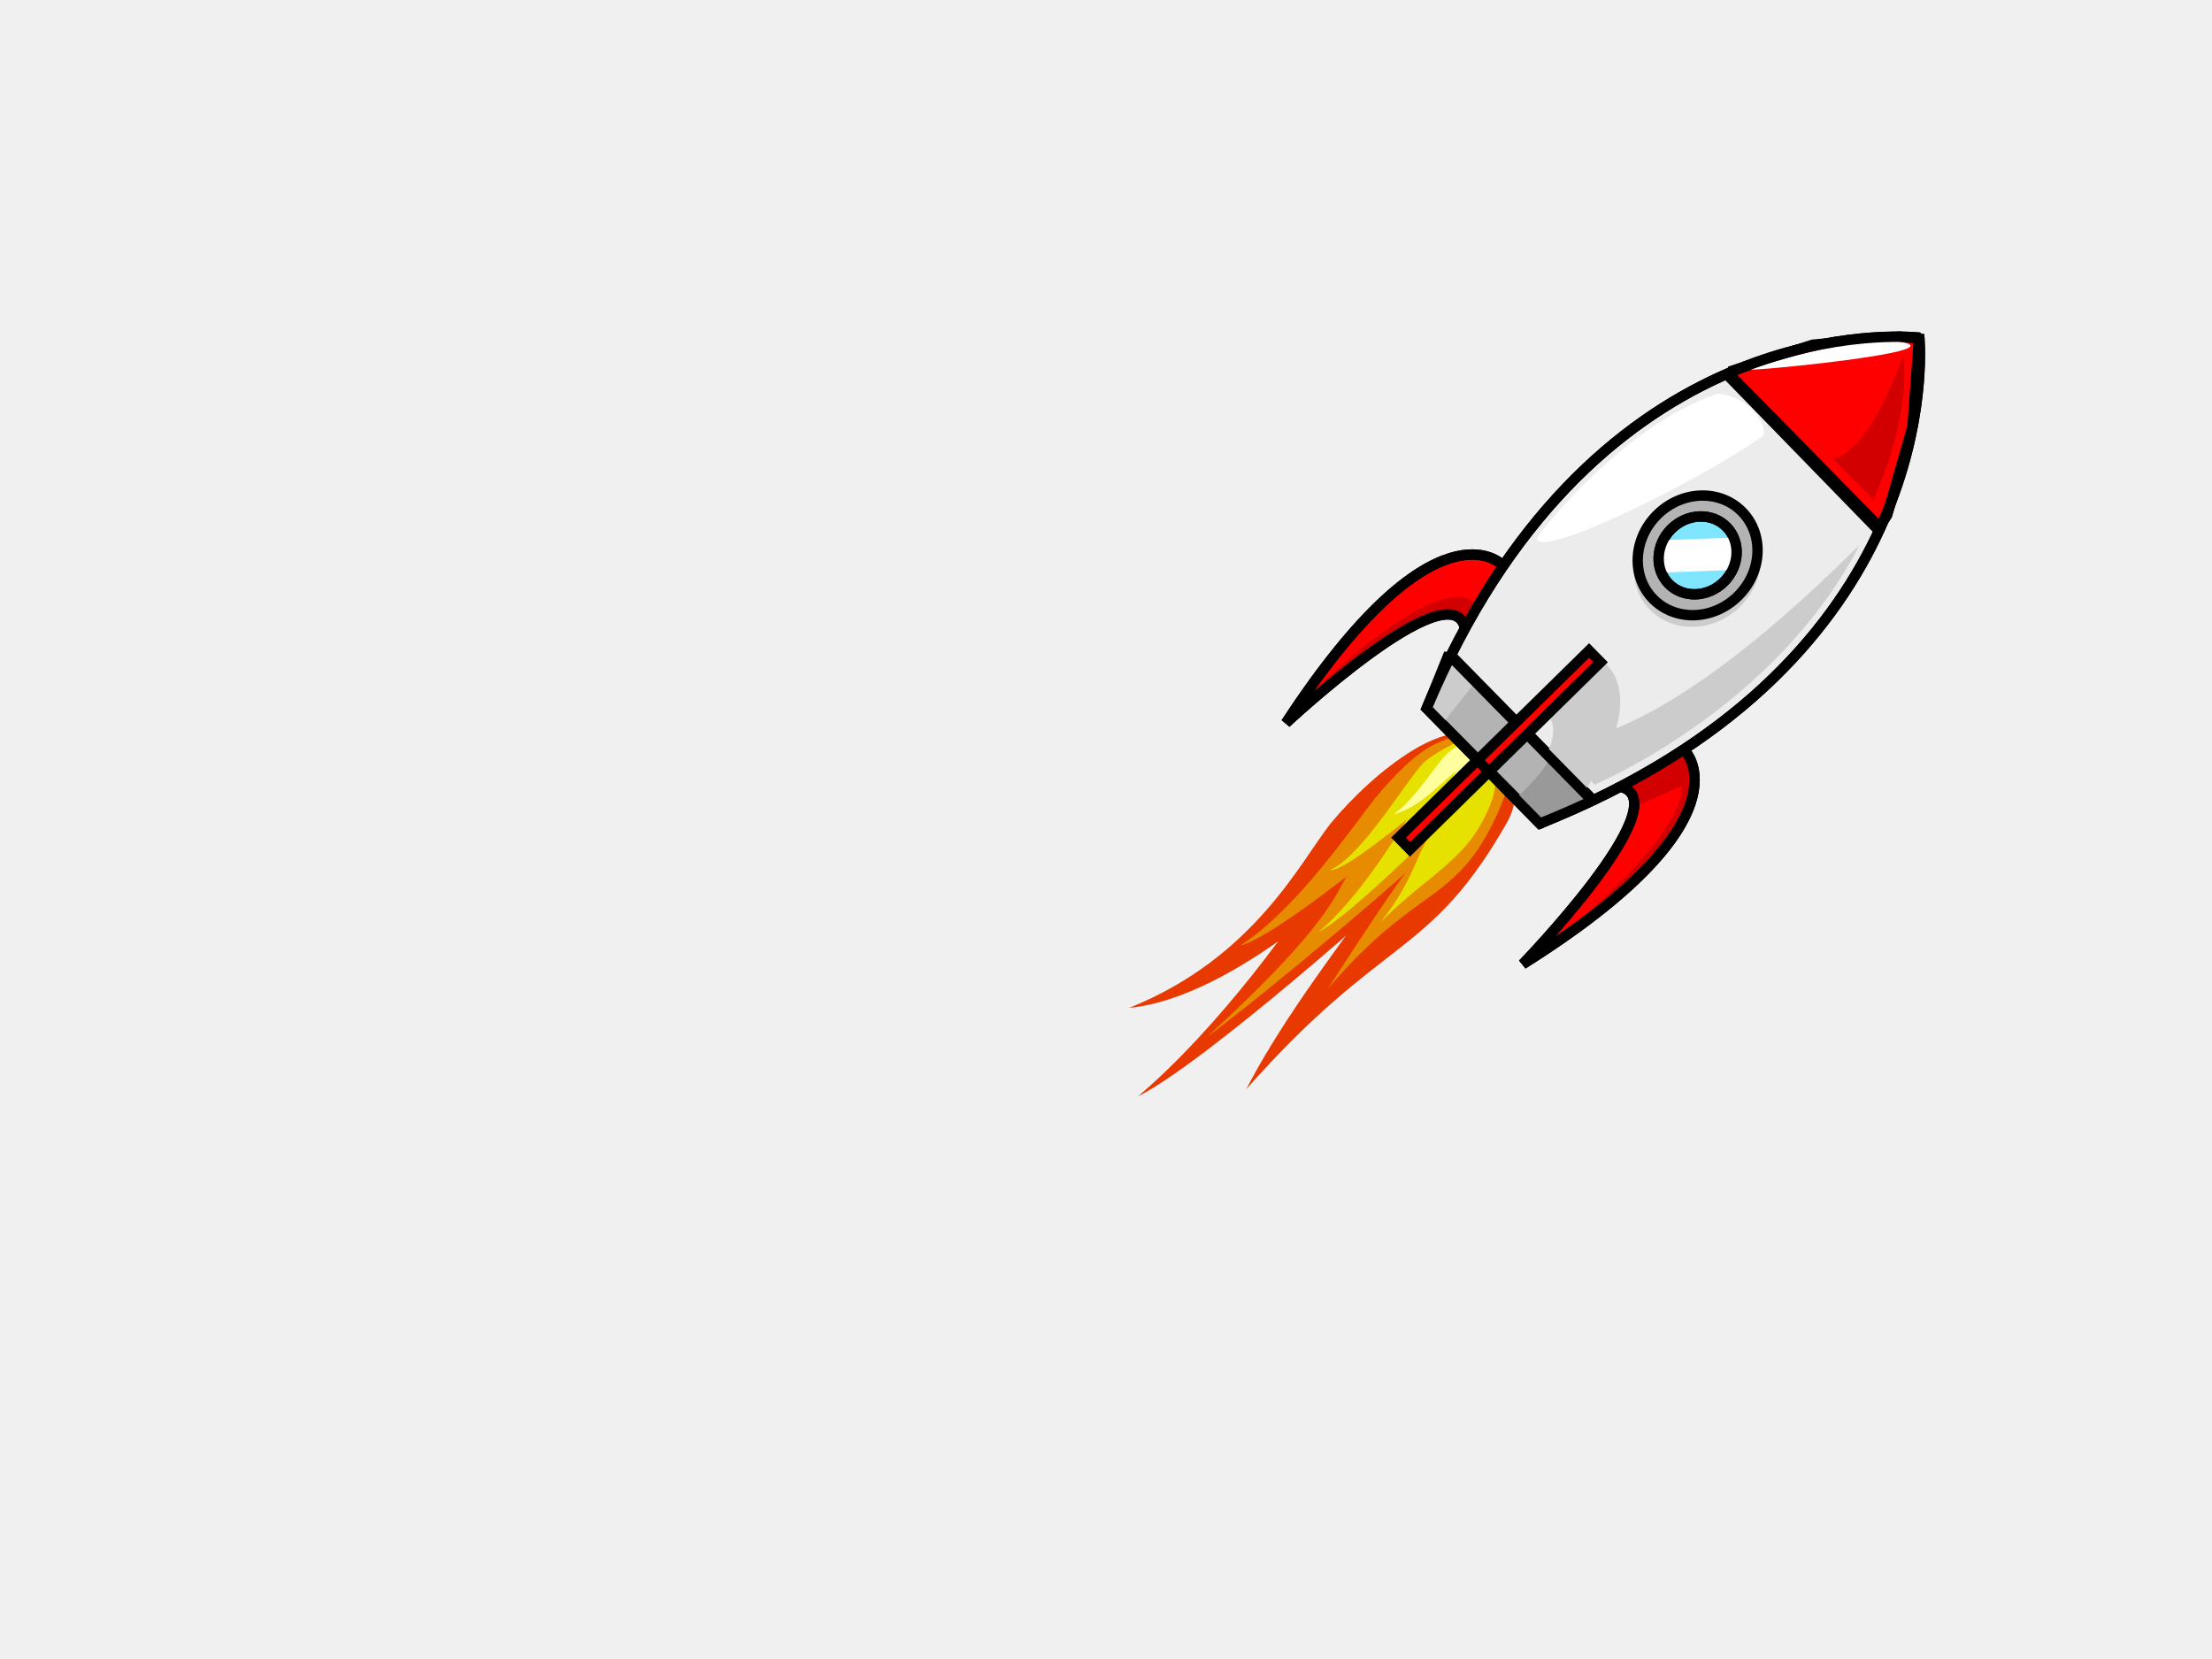
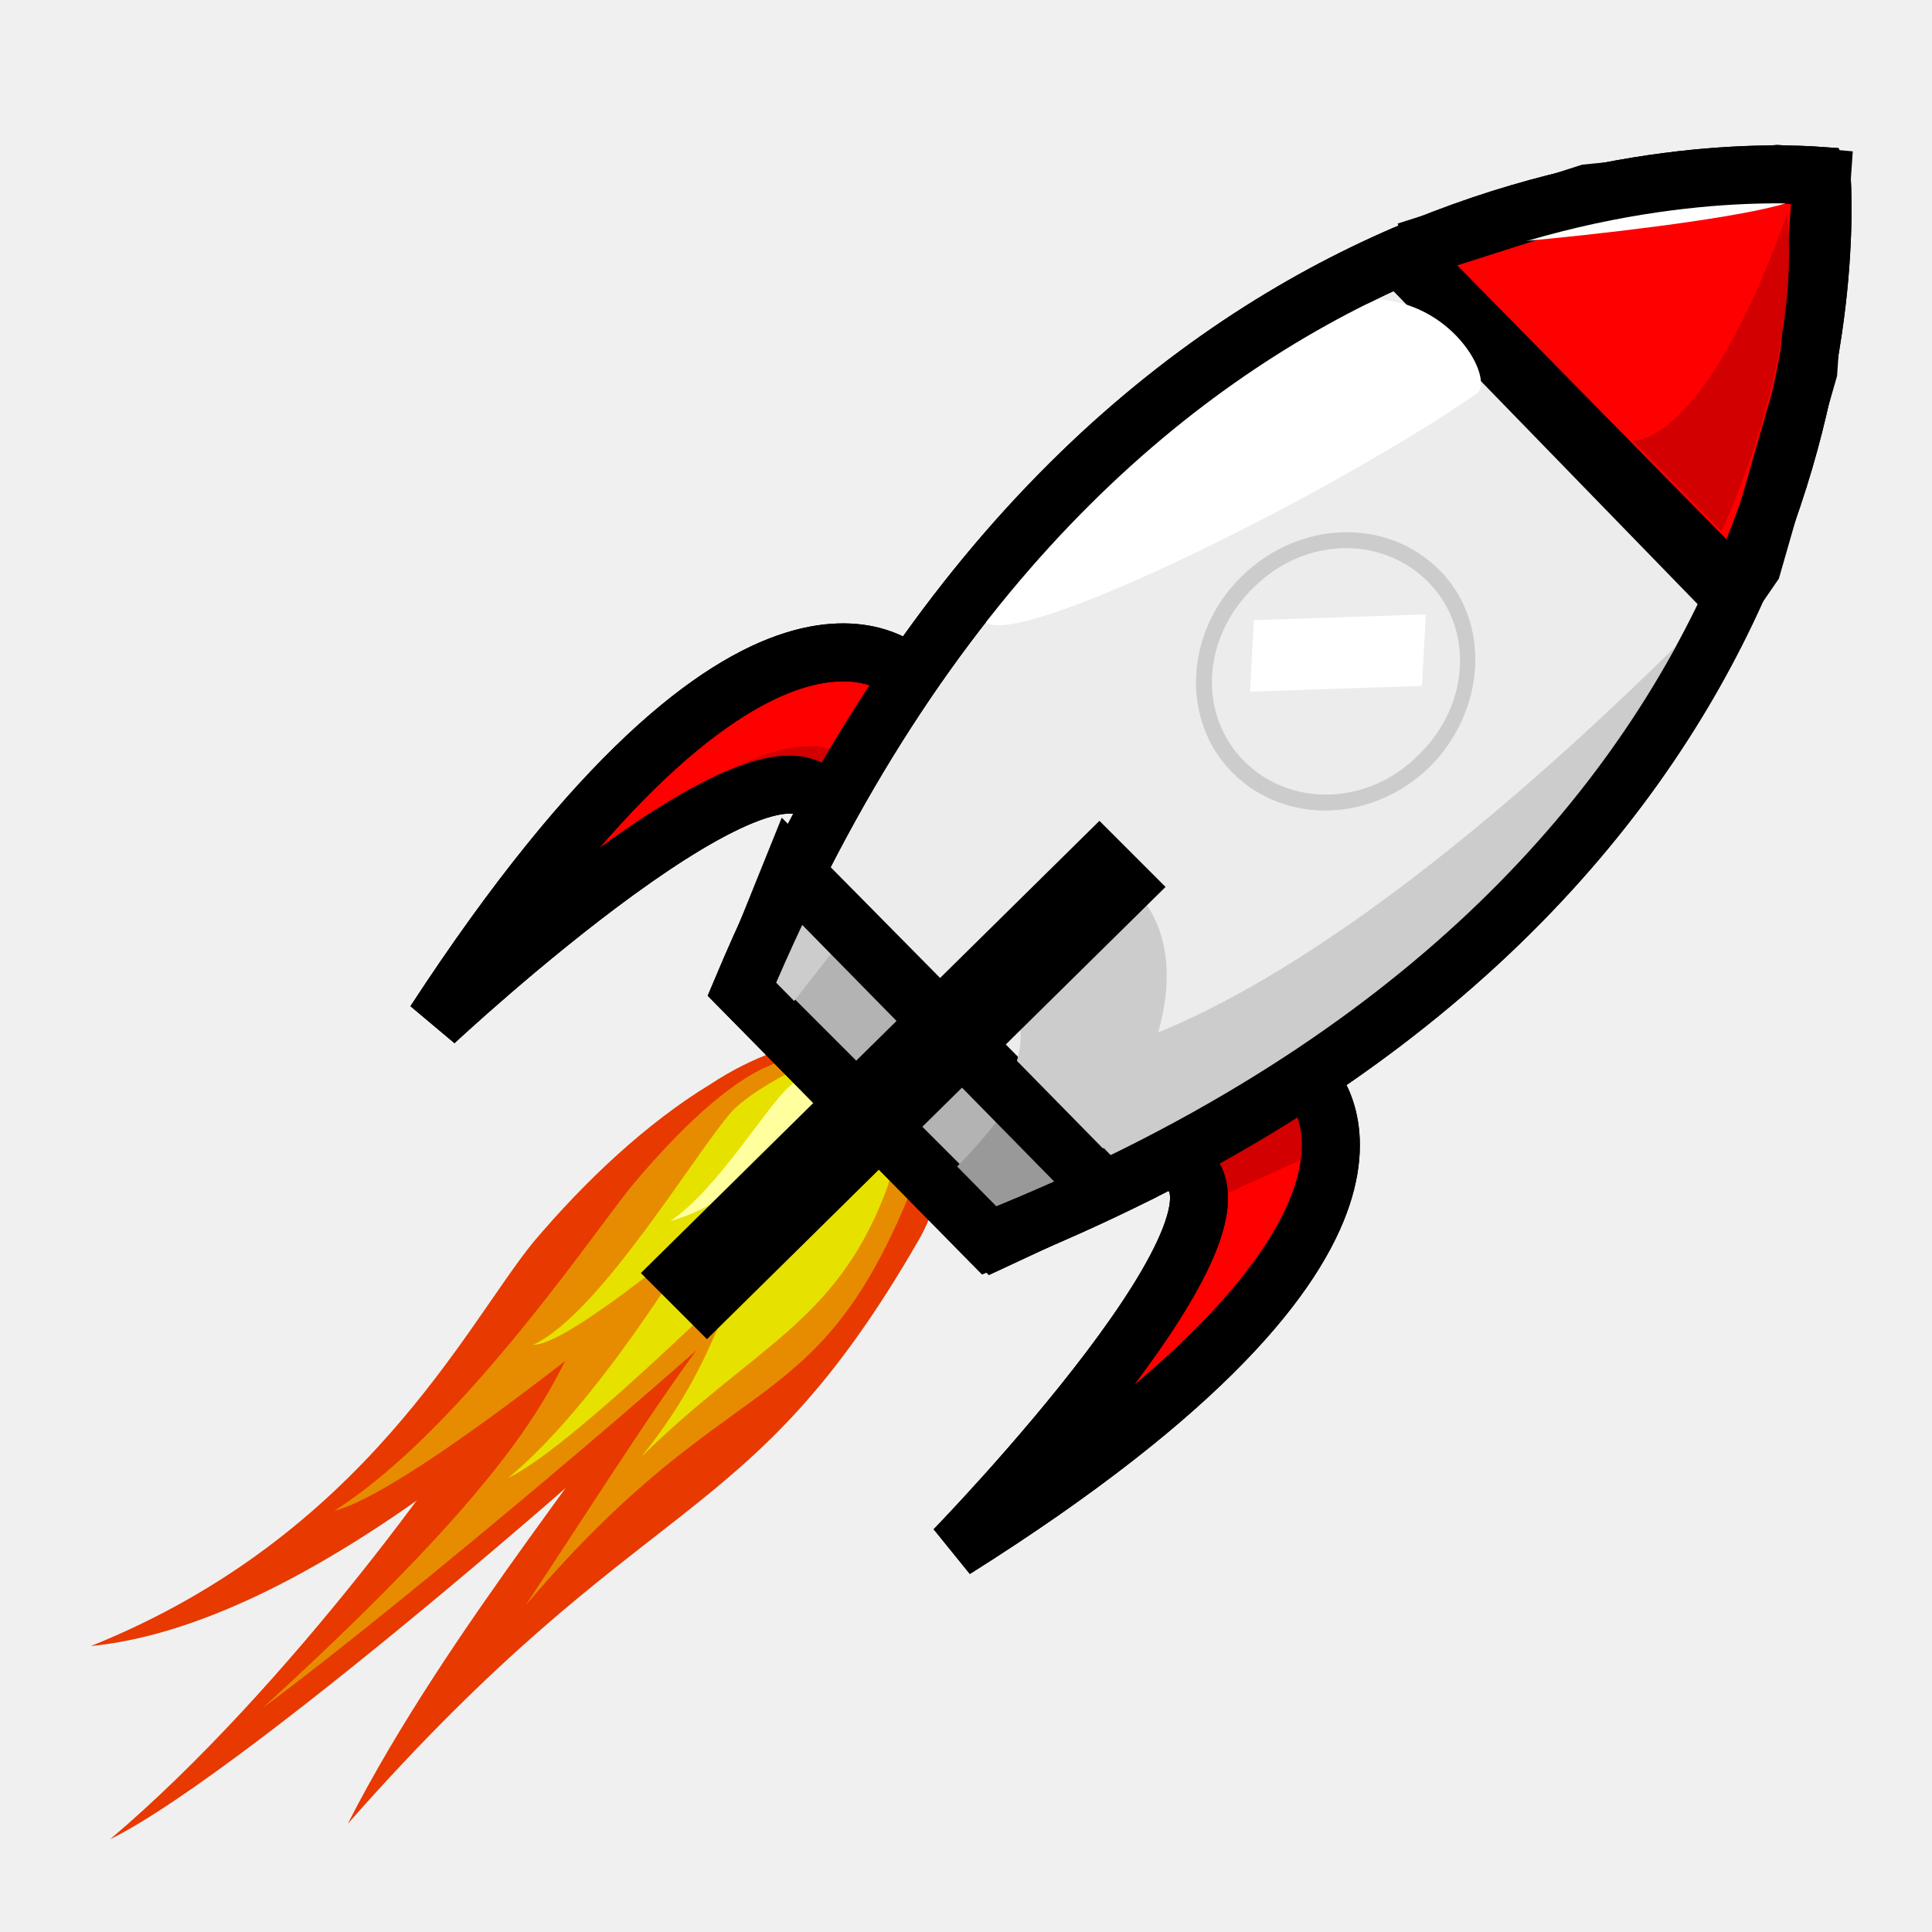
- <svg xmlns="http://www.w3.org/2000/svg" width="640" height="480">
+ <svg xmlns="http://www.w3.org/2000/svg" version="1.1" id="Layer_1" x="0px" y="0px" viewBox="0 0 100 100" style="enable-background:new 0 0 100 100;" xml:space="preserve">
+   <style type="text/css">
+ 	.st0{fill:#E73900;}
+ 	.st1{fill:#E78C00;}
+ 	.st2{fill:#E7E100;}
+ 	.st3{fill:#FFFF9E;}
+ 	.st4{fill:#ECECEC;stroke:#000000;stroke-width:3;}
+ 	.st5{fill:#CCCCCC;}
+ 	.st6{fill:#FF0000;stroke:#000000;stroke-width:3;}
+ 	.st7{fill:#B3B3B3;stroke:#000000;stroke-width:3;}
+ 	.st8{fill:#D20000;}
+ 	.st9{fill:#999999;}
+ 	.st10{fill:none;stroke:#000000;stroke-width:3;}
+ 	.st11{fill:#FF0000;stroke:#000000;stroke-width:3;stroke-linecap:round;}
+ 	.st12{fill:#FFFFFF;}
+ </style>
+   <path id="svg_27" class="st0" d="M47.6,64.1C38.7,79.6,33.6,76.7,18,94.4C23.3,84,32.3,73.7,34.1,69.8c1.5-3,3.9-6,6.7-8.7  c2.2-2.2,3.7-6,6.1-7.7C45.3,58.2,50.4,59.1,47.6,64.1z" />
+   <path id="svg_26" class="st0" d="M46.1,55.6c-2.3,2.3-2.2,4.5-3.5,6.8c-0.6,2.2-2.5,4.6-4.6,6.7C34.6,72.6,13,91.6,5.7,95.2  c9.1-7.7,18.5-20.6,21.1-25.4c2.1-3.6,5.2-7.2,8.7-10.2c2.7-2.5,5.2-3.1,8-5C45.3,53.8,46.1,54.3,46.1,55.6z" />
+   <path id="svg_25" class="st0" d="M46.6,53.7c-2.3,1.7-5,5.5-6.7,7.6c-1.2,2.2-3.3,4.2-5.4,5.8C31.1,69.8,16.9,84,4.7,85.2  c14.2-5.7,19.4-16.6,22.9-20.9c2.7-3.2,5.9-6.2,9.2-8.2C41.2,53.2,45.5,53.4,46.6,53.7z" />
+   <path id="svg_24" class="st1" d="M46.3,55.8c-1.9,1.9-1.8,3.6-3,5.5c-0.5,1.7-2.1,3.7-3.8,5.4c-2.7,2.8-18.6,16.3-25.9,21.7  c15-13.7,14.9-17,17.1-20.8c1.8-2.9,4.3-5.8,7.1-8.3c2.2-2,4.6-3.5,6.8-5.1C46.1,53.6,46.3,54.9,46.3,55.8z" />
+   <path id="svg_23" class="st1" d="M47,62c-4.9,11.8-9.2,8.6-19.8,21.1c4.3-6.5,7.4-11.5,10.8-15.8c0.8-2,6.9-12.3,8.6-13.7  C46.1,56.7,48.4,58.6,47,62z" />
+   <path id="svg_22" class="st2" d="M45.8,61.8c-2.6,6.7-6.8,7.9-12.6,13.6c4.5-5.6,3.9-8.7,7-11.7c0.6-1.2,5.5-9.2,6.5-9.9  C46.1,55.9,46.8,59.3,45.8,61.8z" />
+   <path id="svg_21" class="st1" d="M41.9,59.2c-0.9,1.6-2.5,3.1-4.1,4.4c-2.5,2-16.2,13.5-20.5,14.6c6.3-4,12.8-13.5,15.3-16.7  c2-2.4,4.6-5.1,6.9-6.2c3.5-1.6,6.1-1.9,7.1-1.6C47.7,53.3,43.2,57.6,41.9,59.2z" />
+   <path id="svg_20" class="st2" d="M46.5,55.7c-1.2,1.1-1.2,2.2-1.9,3.4c-0.4,1.1-1.4,2.3-2.4,3.3c-1.7,1.7-12.3,12.4-15.9,14.1  c4.6-3.8,9.2-11.5,10.7-13.8c1.1-1.8,2.7-3.5,4.5-5c1.4-1.2,2.8-2.1,4.2-3C46.4,54.3,46.5,55.1,46.5,55.7z" />
+   <path id="svg_19" class="st2" d="M46.2,55.2c-1,0.6-1.7,1.8-2.6,2.7c-0.8,1-1.8,1.8-2.7,2.3c-1.5,0.9-11.2,9.5-13.3,9.4  C31.1,68,36.2,59.3,38,57.4c1.4-1.3,4-2.5,5.4-3.1c1.1-0.6,2.5-0.8,3.5-1C46.8,54.1,46.6,54.5,46.2,55.2z" />
+   <path id="svg_18" class="st3" d="M45.6,56.5c-2,3.4-5.3,6.2-8.9,9.2c2.1-2.4,4.2-5.7,4.8-6.9c0.5-0.9,1.2-1.9,2.1-2.7  c0.7-0.7,1.7-1.4,2.4-1.9C45.6,55.7,46.5,54.9,45.6,56.5z" />
+   <path id="svg_17" class="st3" d="M43.5,57c-3.5,2.4-5.2,5.2-8.8,6.2c2.5-1.7,5-6,6.2-7c2.1-1.8,4.7-2.1,5.1-2  C44.4,55.7,45.1,55.9,43.5,57z" />
+   <path id="path3217" class="st4" d="M94.2,9.1C90,8.8,56.8,7.5,38.4,51.2l12.8,13l0,0c44-17.5,43.3-50.8,43.1-54.9L94.2,9.1z" />
+   <path id="path3219" class="st5" d="M74.5,29.5c-2.7-2.7-7.2-2.6-10.2,0.3c-3,2.9-3.2,7.5-0.5,10.2c2.7,2.7,7.2,2.6,10.2-0.3  C76.9,36.8,77.2,32.2,74.5,29.5z M73.9,30.1c2.4,2.4,2.2,6.4-0.5,9c-2.6,2.6-6.6,2.7-9,0.3c-2.4-2.4-2.2-6.4,0.5-9  C67.5,27.8,71.5,27.7,73.9,30.1z" />
+   <path id="path2419" class="st6" d="M72.8,13l9.4-3L92,9l2.3,0.2l-0.7,10l-2.9,10.1l-1.1,1.6L72.4,13.2" />
+   <path id="path2408" class="st6" d="M47,34.9c0,0-7.6-7.9-24.5,18c0,0,18.4-17.2,20.3-10.9" />
+   <path id="path2410" class="st6" d="M67.8,56c0,0,7.8,7.7-18.4,24.2c0,0,17.6-18.1,11.3-20.1" />
+   <path id="path2423" class="st7" d="M41,45l-2.5,6.2l13,13l5.8-2.7L41,45z" />
+   <path id="path3209" class="st8" d="M67.4,60l-5.5,2.5l-0.1-1.7l-1.5-0.6l7.4-4.5l1.1,3.8c0,0,1,7.6-18.7,20.2  C69,65.2,67.3,59.9,67.4,60z" />
+   <path id="path3213" class="st8" d="M22.5,52.4c0,0,16.7-17.9,21.7-12.9c0.5,0.5-1.4,2.4-1.4,2.4l-2.4-1.5L33.6,44L22.5,52.4z" />
+   <path id="path3232" class="st9" d="M52.5,56.7c-0.7,1.2-1.9,2.7-3.9,4.6c0,0.1,0.1,0.2,0.1,0.3l2.6,2.7l4.7-2.2  c0.2-0.3,0.5-0.7,0.7-1L52.5,56.7z" />
+   <path id="path3227" class="st5" d="M59.1,46.5c-0.4-0.5-0.8-0.8-0.8-0.8l-6.5,5.7c0,0,2.1,1.4,0.3,4.8l4.3,4.3  C62.1,52.2,60.4,48.1,59.1,46.5z" />
+   <path id="path3241" class="st5" d="M40.8,45.5l-2.5,5.4l1.8,2.2l3.9-5L40.8,45.5z" />
+   <path id="path2394" class="st10" d="M72.7,13.1l17,17.3" />
+   <path id="path2417" class="st10" d="M41.1,45.3l16.1,16.4" />
+   <path id="rect2414" class="st11" d="M56.9,44.6l1.3,1.3L36.6,67.2l-1.3-1.3L56.9,44.6z" />
+   <path id="path2425" class="st5" d="M57.5,59.8c0,0,20.5-8.6,30.1-27.2C62.6,57.5,52.7,54.9,52.7,54.9L57.5,59.8z" />
+   <polygon id="rect2429" class="st12" points="73.8,31.8 73.6,35.5 64.7,35.8 64.9,32.1 " />
+   <path id="path2437" class="st8" d="M89.1,27.5c0,0,4.2-8.7,3.4-16.4c-4.4,12.2-8,11.7-8,11.7L89.1,27.5z" />
+   <path id="path3211" class="st10" d="M67.8,56c0,0,7.8,7.7-18.4,24.2c0,0,17.6-18.1,11.3-20.1" />
+   <path id="path3215" class="st10" d="M47,34.9c0,0-7.6-7.9-24.5,18c0,0,18.4-17.2,20.3-10.9" />
+   <path id="path3237" class="st12" d="M75.1,12.7c0,0,12.1-4.2,17.4-3.1C97.9,10.8,75,13,75.1,12.7z" />
+   <path id="path3239" class="st12" d="M50.9,32c-0.1-0.4,9.9-13,20.5-16.5c4,0.3,6,4.3,5,4.9C68.4,25.9,51.5,34.2,50.9,32z" />
+   <path id="path2382" class="st10" d="M94.2,9.1C90,8.8,56.8,7.5,38.4,51.2l12.8,13l0,0c44-17.5,43.3-50.8,43.1-54.9L94.2,9.1z" />
  <g>
-     <g id="svg_29" transform="rotate(-135 381.7464,272.8946) translate(95,26) translate(66,0) translate(117,124) translate(46,0) translate(-61,-34) translate(282.1893,0) scale(0.8557825,1) translate(-282.1893,0) translate(-9.03754,394.4143) scale(1,0.81238) translate(9.03754,-394.4143) translate(-9.03754,0) scale(0.5948176,0.7033576) translate(9.03754,0) translate(-9.03754,0) scale(0.7519532,0.6343239) translate(9.03754,0) translate(282.1893,0) scale(0.4609013,1.159731) translate(-282.1893,0) ">
-       <path fill="#e73900" fill-rule="evenodd" stroke-width="1pt" id="svg_27" d="m58.955,347.234c-67.992,-104.383 14.106,-113.705 -6.836,-256.61c51.357,67.417 65.696,150.111 87.256,174.57c14.88,19.209 22.219,42.395 20.218,66.217c-0.202,18.854 23.625,41.698 17.11,59.301c-34.644,-27.749 -94.233,-9.662 -117.749,-43.478z" />
-       <path fill="#e73900" fill-rule="evenodd" stroke-width="1pt" id="svg_26" d="m161.781,377.714c0.393,-19.99 -23.796,-28.662 -33.526,-44.274c-16.115,-11.925 -21.219,-30.487 -21.575,-48.766c-1.31,-29.234 24.748,-203.543 62.711,-250.356c-14.548,71.886 21.569,167.643 43.883,199.321c15.1,24.614 20.776,52.953 15.337,80.838c-2.672,22.247 -21.101,35.615 -31.071,55.569c-9.973,12.017 -23.544,13.155 -35.76,7.669z" />
-       <path fill="#e73900" fill-rule="evenodd" stroke-width="1pt" id="svg_25" d="m175.561,387.493c5.787,-17.367 -5.665,-44.895 -9.271,-61.002c-9.783,-14.504 -8.838,-32.016 -4.126,-48.078c6.937,-25.875 8.082,-147.981 120.025,-205.322c-86.818,85.183 -29.17,154.411 -19.772,187.746c5.49,25.333 2.684,51.737 -9.697,74.52c-17.094,31.454 -62.733,48.789 -77.159,52.137z" />
-       <path fill="#e78c00" fill-rule="evenodd" stroke-width="1pt" id="svg_24" d="m157.116,377.313c0.297,-16.32 -17.999,-23.4 -25.359,-36.145c-12.189,-9.735 -16.05,-24.889 -16.319,-39.812c-0.991,-23.866 23.326,-150.046 42.827,-204.387c-13.307,123.179 20.921,136.861 37.799,162.723c11.421,20.094 15.715,43.23 11.601,65.995c-2.021,18.162 -10.734,34.717 -18.275,51.007c-7.543,9.81 -23.035,5.099 -32.274,0.62z" />
-       <path fill="#e78c00" fill-rule="evenodd" stroke-width="1pt" id="svg_23" d="m86.963,353.927c-69.841,-71.705 6.257,-76.698 -13.112,-175.175c23.003,46.417 42.078,81.286 50.454,114.244c12.395,11.638 55.225,82.683 52.658,95.564c-26.992,-15.367 -69.89,-13.986 -90,-34.633z" />
-       <path fill="#e7e100" fill-rule="evenodd" stroke-width="1pt" id="svg_22" d="m100.91,349.609c-41.778,-39.659 -10.578,-62.945 -10.952,-112.48c11.549,43.353 48.08,54.035 47.611,80.078c6.035,7.79 37.634,63.345 34.992,70.483c-14.05,-11.254 -55.822,-23.055 -71.651,-38.081z" />
-       <path fill="#e78c00" fill-rule="evenodd" stroke-width="1pt" id="svg_21" d="m168.065,344.264c-7.34,-10.882 -6.631,-24.022 -3.095,-36.073c5.205,-19.414 28.071,-127.324 60.738,-150.795c-23.591,44.36 7.43,112.597 14.481,137.607c4.119,19.007 5.272,41.49 -7.276,55.912c-18.955,21.787 -42.882,34.475 -56.29,37.517c-8.524,5.982 -5.852,-32.084 -8.558,-44.169z" />
-       <path fill="#e7e100" fill-rule="evenodd" stroke-width="1pt" id="svg_20" d="m156.263,378.508c0.59,-9.984 -10.435,-14.776 -14.623,-22.764c-7.219,-6.265 -9.205,-15.639 -8.996,-24.783c-0.01,-14.637 -0.51,-105.876 18.026,-128.558c-8.204,35.656 22.691,88.808 32.379,105.064c6.49,12.588 8.541,26.86 5.453,40.695c-1.691,11.069 -7.44,20.987 -12.463,30.772c-4.863,5.818 -14.231,2.546 -19.776,-0.427z" />
-       <path fill="#e7e100" fill-rule="evenodd" stroke-width="1pt" id="svg_19" d="m165.08,379.783c4.746,-6.95 -1.138,-15.179 -0.704,-22.755c-2.499,-7.645 0.124,-15.27 4.23,-21.778c6.326,-10.568 17.442,-89.101 40.633,-97.45c-21.349,22.183 15.724,81.495 15.681,97.418c-0.763,11.893 -15.23,27.967 -23.445,36.615c-6.01,7.257 -17.905,14.231 -25.764,19.119c-6.027,-3.664 -7.917,-6.623 -10.632,-11.168z" />
-       <path fill="#ffff9e" fill-rule="evenodd" stroke-width="1pt" id="svg_18" d="m157.079,371.835c-14.756,-23.241 -9.282,-49.17 -3.006,-77.451c2.859,19.189 14.767,42.476 21.498,50.112c4.646,5.997 6.937,13.236 6.313,20.674c-0.063,5.886 -3.051,13.019 -5.085,18.515c-10.816,-8.664 -12.377,-1.292 -19.719,-11.85z" />
-       <path fill="#ffff9e" fill-rule="evenodd" stroke-width="1pt" id="svg_17" d="m173.667,360.308c11.431,-25.045 0.115,-44.761 26.314,-64.409c-7.824,18.215 10.07,46.976 8.123,56.948c-3.274,16.772 -25.885,29.254 -31.601,30.547c1.362,-13.791 -7.68,-11.174 -2.836,-23.087z" />
-       <path transform="translate(0,0) scale(NaN,NaN) translate(0,0) translate(NaN,NaN) scale(NaN,NaN) translate(NaN,NaN) translate(NaN,NaN) scale(NaN,NaN) translate(NaN,NaN) translate(NaN,NaN) scale(NaN,NaN) translate(NaN,NaN) translate(NaN,NaN) scale(NaN,NaN) translate(NaN,NaN) translate(NaN,NaN) scale(NaN,NaN) translate(NaN,NaN) translate(NaN,NaN) scale(NaN,NaN) translate(NaN,NaN) translate(NaN,NaN) scale(NaN,NaN) translate(NaN,NaN) translate(NaN,NaN) scale(NaN,NaN) translate(NaN,NaN) translate(NaN,NaN) scale(NaN,NaN) translate(NaN,NaN) translate(NaN,NaN) scale(NaN,NaN) translate(NaN,NaN) translate(NaN,NaN) scale(NaN,NaN) translate(NaN,NaN) translate(NaN,NaN) scale(NaN,NaN) translate(NaN,NaN) translate(NaN,NaN) scale(NaN,NaN) translate(NaN,NaN) translate(NaN,NaN) scale(NaN,NaN) translate(NaN,NaN) translate(NaN,NaN) scale(NaN,NaN) translate(NaN,NaN) translate(NaN,NaN) scale(NaN,NaN) translate(NaN,NaN) translate(NaN,NaN) scale(NaN,NaN) translate(NaN,NaN) translate(NaN,NaN) scale(NaN,NaN) translate(NaN,NaN) translate(NaN,NaN) scale(NaN,NaN) translate(NaN,NaN) translate(NaN,NaN) scale(NaN,NaN) translate(NaN,NaN) translate(NaN,NaN) scale(NaN,NaN) translate(NaN,NaN) translate(NaN,NaN) scale(NaN,NaN) translate(NaN,NaN) translate(NaN,NaN) scale(NaN,NaN) translate(NaN,NaN) " fill="#ffff9e" fill-rule="evenodd" stroke-width="1pt" id="svg_16" d="0" />
-     </g>
-     <g id="svg_1" transform="rotate(45.5195 482.0426,169.6578) ">
-       <path d="m481.668,67.248c-8.024,6.942 -69.699,65.129 -22.982,176.556l46.542,0l0.171,0c46.717,-111.427 -14.957,-169.605 -22.982,-176.547l-0.749,-0.009z" id="path3217" stroke-width="3" stroke="#000000" fill-rule="evenodd" fill="#ececec" />
-       <path id="path3219" d="m483.602,139.39c-9.719,0 -17.623,8.602 -17.623,19.167c0,10.565 7.904,19.158 17.623,19.158c9.719,0 17.631,-8.593 17.631,-19.158c0,-10.565 -7.913,-19.167 -17.631,-19.167zm0,2.266c8.591,0 15.546,7.562 15.546,16.9c0,9.339 -6.956,16.892 -15.546,16.892c-8.591,0 -15.538,-7.553 -15.538,-16.892c0,-9.339 6.948,-16.9 15.538,-16.9z" stroke-miterlimit="4" stroke-linecap="round" stroke-width="3" fill-rule="nonzero" fill="#cccccc" />
-       <path id="path2419" d="m450.565,112.996l11.32,-22.608l15.795,-19.46l4.475,-3.72l16.848,19.174l13.162,23.18l1.053,4.865l-62.916,-0.286" stroke-width="3" stroke="#000000" fill-rule="evenodd" fill="#ff0000" />
-       <path id="path2408" d="m444.247,199.134c0,0 -27.904,-0.378 -11.056,76.694c0,0 1.579,-64.354 16.321,-56.42" stroke-width="3" stroke="#000000" fill-rule="evenodd" fill="#ff0000" />
-       <path d="m519.919,199.134c0,0 27.904,-0.378 11.056,76.694c0,0 -1.579,-64.354 -16.321,-56.42" id="path2410" stroke-width="3" stroke="#000000" fill-rule="evenodd" fill="#ff0000" />
-       <path id="path2423" d="m451.881,228.037l6.844,15.74l46.858,-0.286l5.528,-15.453l-59.23,0z" stroke-width="3" stroke="#000000" fill-rule="evenodd" fill="#b3b3b3" />
-       <path id="path3209" d="m526.379,206.86l-5.265,14.309l-3.159,-2.862l-3.685,1.717l5.002,-21.463l8.95,4.865c0,0 15.531,11.733 3.422,70.113c7.108,-60.383 -5.528,-66.678 -5.265,-66.678z" stroke-width="3" fill-rule="evenodd" fill="#d20000" />
-       <path id="path3213" d="m432.401,274.97c0,0 -2.622,-62.43 15.268,-62.672c1.974,-0.027 1.843,6.868 1.843,6.868l-7.108,1.717l-5.528,18.887l-4.475,35.199z" stroke-width="3" fill-rule="evenodd" fill="#d20000" />
-       <path id="path3232" d="m493.943,228.039c1.056,3.459 1.68,8.286 1.376,15.165c0.225,0.086 0.463,0.207 0.708,0.345l9.553,-0.062l4.455,-12.447c-0.18,-1.064 -0.387,-2.013 -0.586,-3.001l-15.506,0z" stroke-width="3" fill-rule="evenodd" fill="#999999" />
-       <path id="path3227" d="m487.16,197.826c-1.777,-0.143 -2.899,0.159 -2.899,0.159l-1.319,22.035c0,0 6.342,-1.361 9.333,8.021l15.538,0c-5.047,-25.584 -15.549,-29.804 -20.653,-30.215z" stroke-width="3" fill-rule="evenodd" fill="#cccccc" />
-       <path id="path3241" d="m452.622,229.319l5.212,14.165l7.297,0.567l-2.085,-16.148l-10.424,1.417z" stroke-width="3" fill-rule="evenodd" fill="#cccccc" />
-       <path id="path2394" d="m450.565,113.568l61.863,0" stroke-width="3" stroke="#000000" fill-rule="evenodd" fill="none" />
-       <path d="m498.627,156.855a16.584,18.029 0 1 1-33.169,0a16.584,18.029 0 1 133.169,0z" id="path2400" stroke-miterlimit="4" stroke-linecap="round" stroke-width="3" stroke="#000000" fill-rule="nonzero" fill="#b3b3b3" />
-       <path id="path2402" d="m492.836,156.855a10.793,11.733 0 1 1-21.586,0a10.793,11.733 0 1 121.586,0z" stroke-miterlimit="4" stroke-linecap="round" stroke-width="3" stroke="#000000" fill-rule="nonzero" fill="#80e5ff" />
-       <path id="path2417" d="m452.671,228.323l58.44,0" stroke-width="3" stroke="#000000" fill-rule="evenodd" fill="none" />
-       <path id="rect2414" d="m479.673,198.561l4.738,0l0,77.267l-4.738,0l0,-77.267z" stroke-miterlimit="4" stroke-linecap="round" stroke-width="3" stroke="#000000" fill-rule="nonzero" fill="#ff0000" />
-       <path id="path2425" d="m508.479,224.603c0,0 21.06,-52.656 4.212,-103.309c0.79,89.858 -21.849,103.309 -21.849,103.309l17.637,0z" stroke-width="3" fill-rule="evenodd" fill="#cccccc" />
-       <rect transform="matrix(0.1834348,0.2012273,-0.1834348,0.2012273,291.7465,87.84773) " y="-389.67" x="672.605" height="83.714" width="34.47" id="rect2429" stroke-miterlimit="4" stroke-linecap="round" stroke-width="3" fill-rule="nonzero" fill="#ffffff" />
-       <path d="m492.836,156.855a10.793,11.733 0 1 1-21.586,0a10.793,11.733 0 1 121.586,0z" id="path2431" stroke-miterlimit="4" stroke-linecap="round" stroke-width="3" stroke="#000000" fill-rule="nonzero" fill="none" />
-       <path id="path2437" d="m506.109,109.275c0,0 -8.161,-23.18 -23.692,-35.486c14.215,29.762 6.844,35.486 6.844,35.486l16.848,0z" stroke-width="3" fill-rule="evenodd" fill="#d20000" />
-       <path id="path3211" d="m519.919,199.134c0,0 27.904,-0.378 11.056,76.694c0,0 -1.579,-64.354 -16.321,-56.42" stroke-width="3" stroke="#000000" fill-rule="evenodd" fill="none" />
-       <path d="m444.247,199.134c0,0 -27.904,-0.378 -11.056,76.694c0,0 1.579,-64.354 16.321,-56.42" id="path3215" stroke-width="3" stroke="#000000" fill-rule="evenodd" fill="none" />
-       <path id="path3237" d="m454.25,108.417c0,0 13.952,-29.476 25.535,-37.203c11.583,-7.727 -25.272,37.775 -25.535,37.203z" stroke-width="3" fill-rule="evenodd" fill="#ffffff" />
-       <path id="path3239" d="m446.032,186.743c-0.824,-0.498 -5.922,-41.35 6.701,-66.777c7.783,-6.81 18.373,-3.229 17.87,-0.405c-4.359,24.463 -19.667,70.142 -24.571,67.182z" stroke-width="3" fill-rule="evenodd" fill="#ffffff" />
-       <path id="path2382" d="m481.668,67.248c-8.024,6.942 -69.699,65.129 -22.982,176.556l46.542,0l0.171,0c46.717,-111.427 -14.957,-169.605 -22.982,-176.547l-0.749,-0.009z" stroke-width="3" stroke="#000000" fill-rule="evenodd" fill="none" />
-     </g>
-     <path id="svg_1756" stroke-width="1pt" fill-rule="evenodd" fill="#e73900" />
-     <path id="svg_1755" stroke-width="1pt" fill-rule="evenodd" fill="#e73900" />
-     <path id="svg_1754" stroke-width="1pt" fill-rule="evenodd" fill="#e73900" />
-     <path id="svg_1753" stroke-width="1pt" fill-rule="evenodd" fill="#e78c00" />
-     <path id="svg_1752" stroke-width="1pt" fill-rule="evenodd" fill="#e78c00" />
-     <path id="svg_1751" stroke-width="1pt" fill-rule="evenodd" fill="#e7e100" />
-     <path id="svg_1750" stroke-width="1pt" fill-rule="evenodd" fill="#e78c00" />
-     <path id="svg_1749" stroke-width="1pt" fill-rule="evenodd" fill="#e7e100" />
-     <path id="svg_1748" stroke-width="1pt" fill-rule="evenodd" fill="#e7e100" />
-     <path id="svg_1747" stroke-width="1pt" fill-rule="evenodd" fill="#ffff9e" />
-     <path id="svg_1746" stroke-width="1pt" fill-rule="evenodd" fill="#ffff9e" />
-     <path id="svg_1745" stroke-width="1pt" fill-rule="evenodd" fill="#ffff9e" transform="translate(0,0) scale(NaN,NaN) translate(0,0) translate(NaN,NaN) scale(NaN,NaN) translate(NaN,NaN) translate(NaN,NaN) scale(NaN,NaN) translate(NaN,NaN) translate(NaN,NaN) scale(NaN,NaN) translate(NaN,NaN) matrix(NaN,NaN,NaN,NaN,NaN,NaN) " />
-     <path fill="#e73900" fill-rule="evenodd" stroke-width="1pt" id="svg_13" d="0" />
-     <path fill="#e73900" fill-rule="evenodd" stroke-width="1pt" id="svg_12" d="0" />
-     <path fill="#e73900" fill-rule="evenodd" stroke-width="1pt" id="svg_11" d="0" />
-     <path fill="#e78c00" fill-rule="evenodd" stroke-width="1pt" id="svg_10" d="0" />
-     <path fill="#e78c00" fill-rule="evenodd" stroke-width="1pt" id="svg_9" d="0" />
-     <path fill="#e7e100" fill-rule="evenodd" stroke-width="1pt" id="svg_8" d="0" />
-     <path fill="#e78c00" fill-rule="evenodd" stroke-width="1pt" id="svg_7" d="0" />
-     <path fill="#e7e100" fill-rule="evenodd" stroke-width="1pt" id="svg_6" d="0" />
-     <path fill="#e7e100" fill-rule="evenodd" stroke-width="1pt" id="svg_5" d="0" />
-     <path transform="matrix(NaN,NaN,NaN,NaN,NaN,NaN) " fill="#ffff9e" fill-rule="evenodd" stroke-width="1pt" id="svg_4" d="0" />
-     <g id="svg_1758" />
-     <g id="svg_15" transform="translate(0,0) scale(NaN,NaN) translate(0,0) ">
-       <path fill="#ffff9e" fill-rule="evenodd" stroke-width="1pt" id="svg_3" d="0" />
-       <path transform="translate(0,0) scale(NaN,NaN) translate(0,0) translate(NaN,NaN) scale(NaN,NaN) translate(NaN,NaN) " fill="#ffff9e" fill-rule="evenodd" stroke-width="1pt" id="svg_2" d="0" />
-     </g>
-   </g>
+ </g>
+   <g>
+ </g>
+   <g>
+ </g>
+   <g>
+ </g>
+   <g>
+ </g>
+   <g>
+ </g>
+   <g>
+ </g>
+   <g>
+ </g>
+   <g>
+ </g>
+   <g>
+ </g>
+   <g>
+ </g>
</svg>
